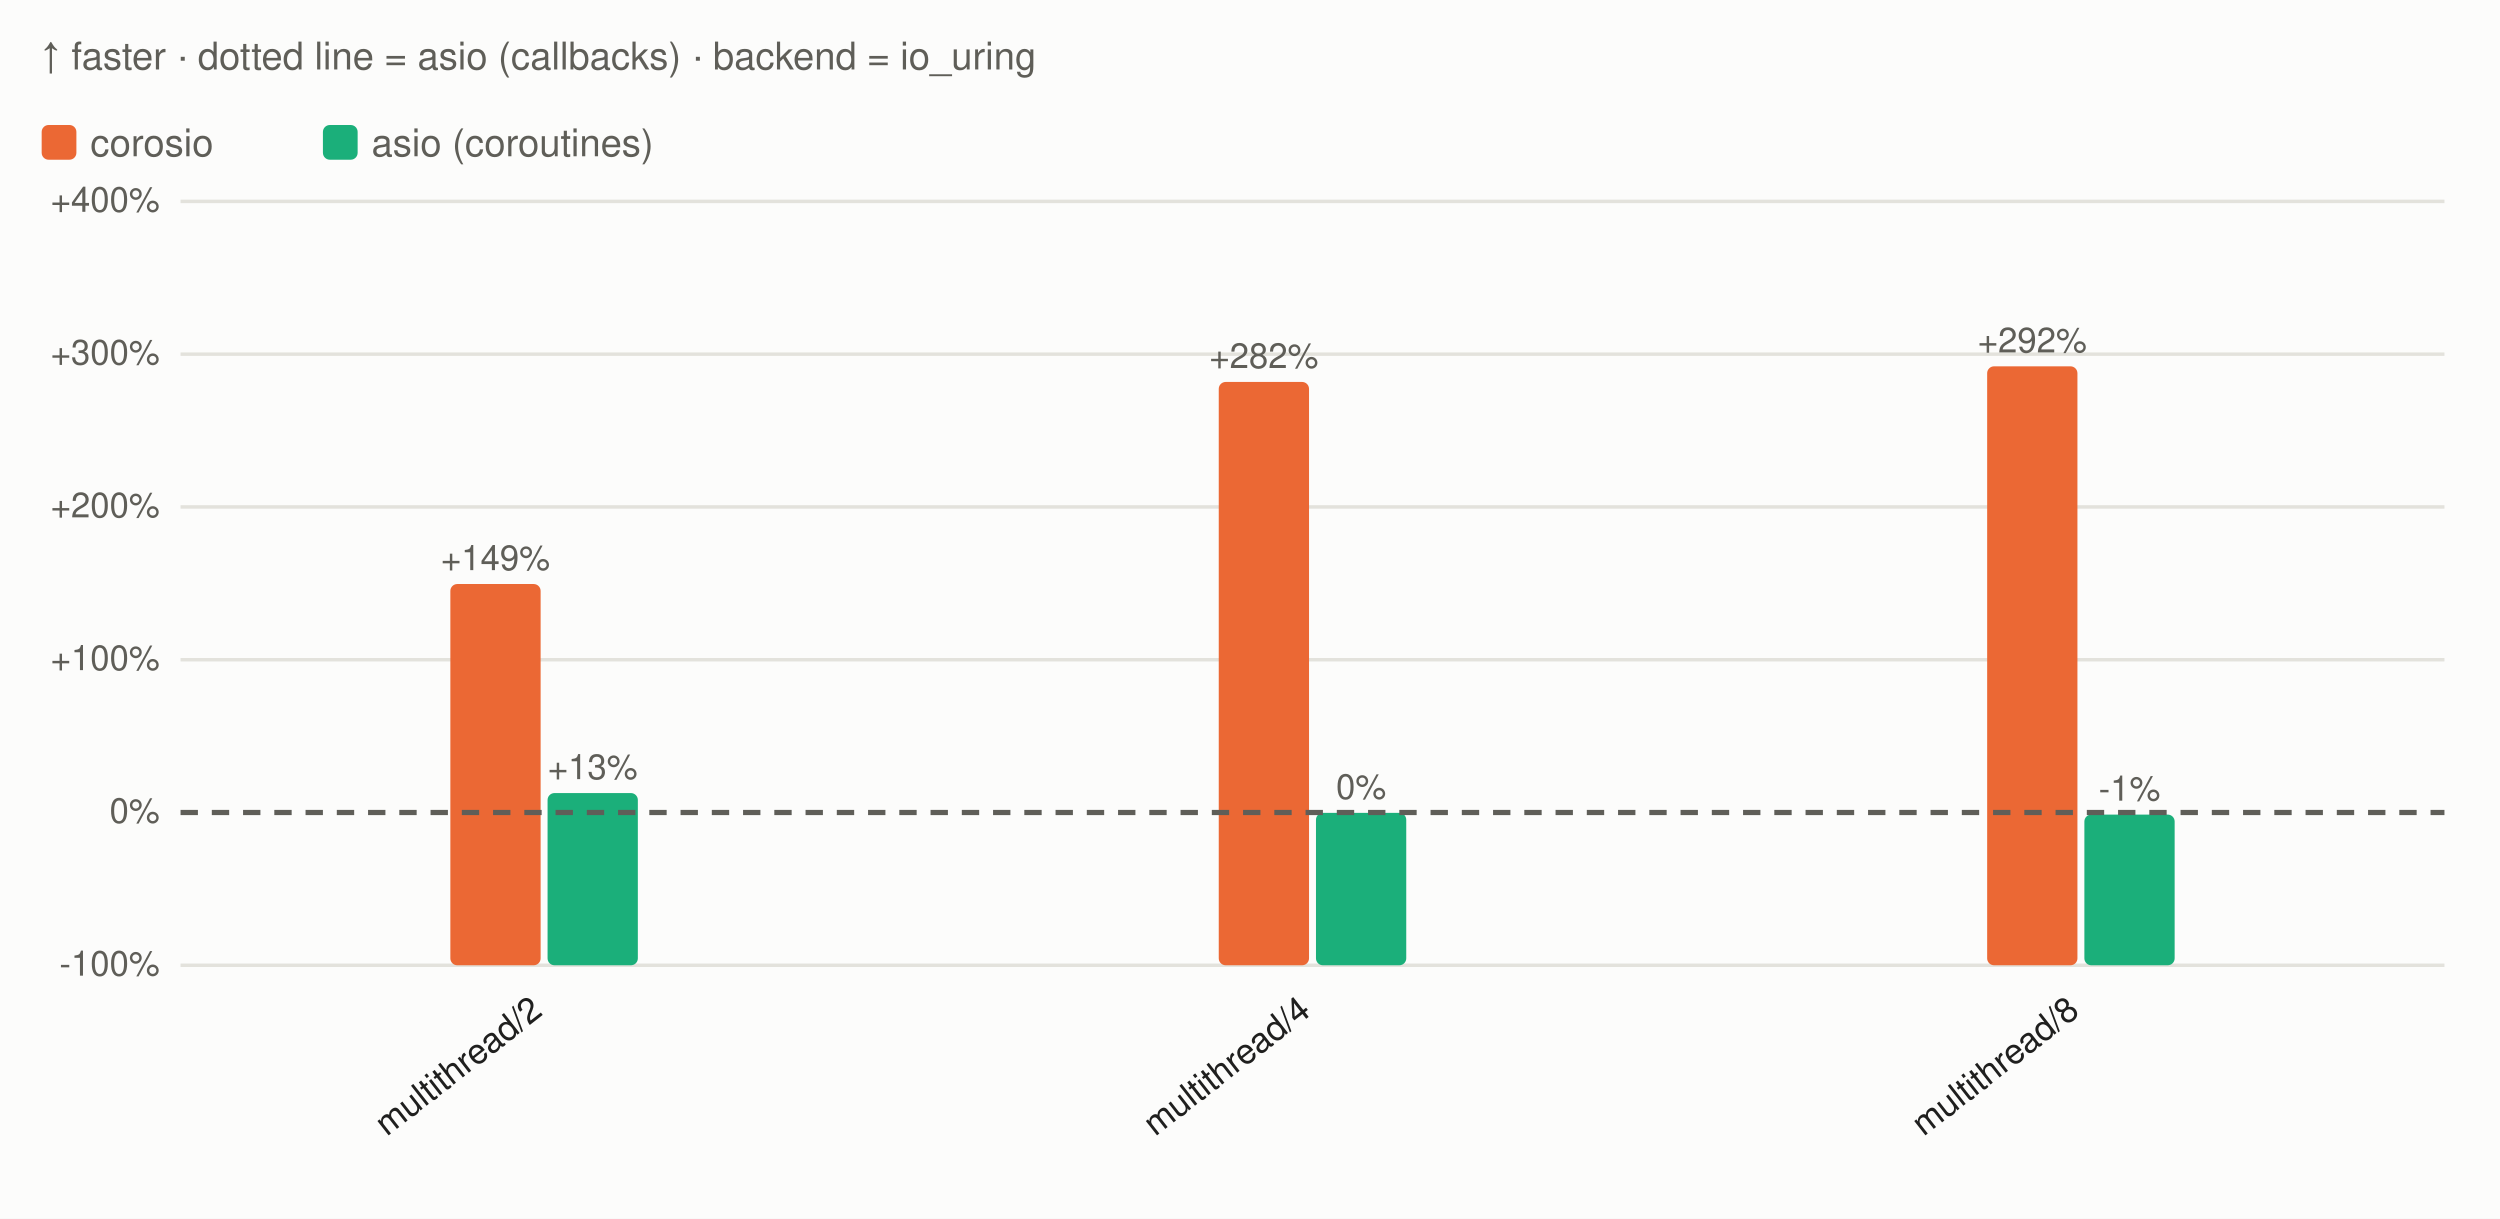
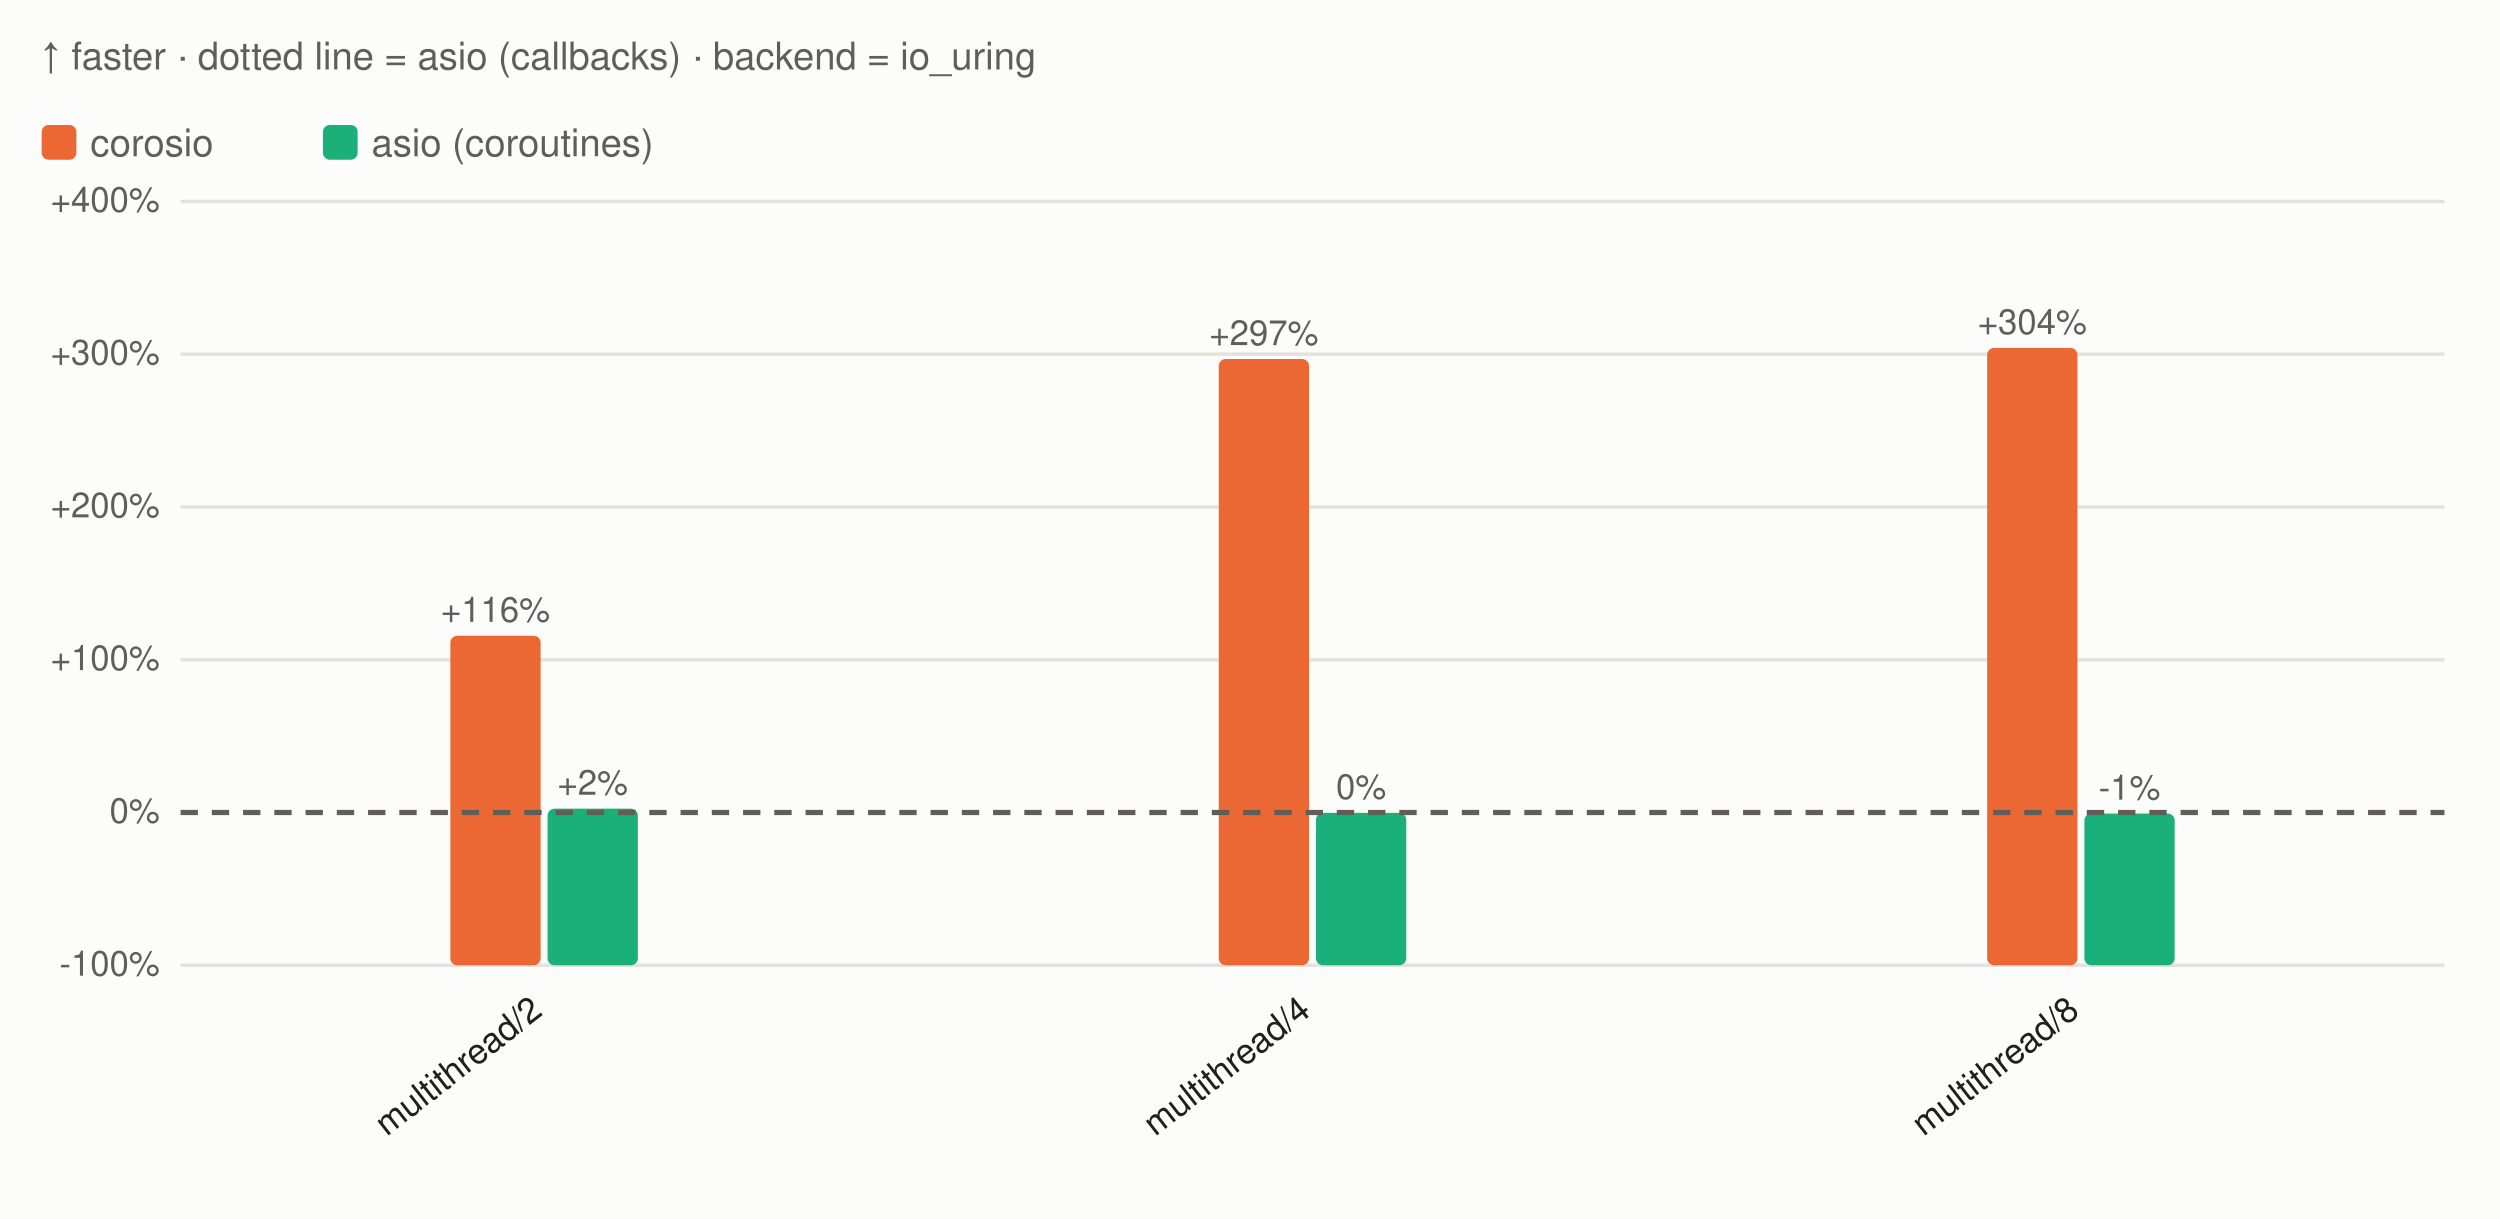
<svg xmlns="http://www.w3.org/2000/svg" class="bch-chart" width="720" height="351" viewBox="0 0 720 351">
  <style>.bch-chart{width:100%;height:auto;overflow:visible}.imageblock.bch-block{align-items:stretch}.imageblock.bch-block .content{width:100%}.bch-seg-label{fill:#ffffff;font-weight:700}html.dark .bch-exact&gt;summary.title,html.dark .bch-exact summary.title{color:var(--text-main-text-primary,#ffffff)}.boostlook .doc .openblock.bch-card{border:1px solid var(--border-border-secondary,#e3e2dc);border-radius:10px;padding:14px 14px 4px;margin-top:1.4rem;margin-bottom:1.4rem}.boostlook .doc .bch-card .imageblock.bch-block{margin-top:0;margin-bottom:0.25rem}.boostlook .doc .bch-card details.bch-exact{margin-top:0;margin-bottom:0.5rem;margin-left:0}.boostlook .doc .bch-card details.bch-exact&gt;summary{margin-left:2rem}.boostlook .doc .bch-card table.stretch,.boostlook #content .bch-card table.stretch{width:100%;margin-left:0;font-size:0.88em}.boostlook .doc .bch-card table.stretch td,.boostlook .doc .bch-card table.stretch th{padding:0.3rem 0.55rem}@media (prefers-color-scheme: dark) {.bch-surface{fill:#1a1a19}.bch-ink{fill:#ffffff}.bch-ink2{fill:#c3c2b7}.bch-grid{stroke:#3a3a38}.bch-zero{stroke:#c3c2b7}.bch-s-native{fill:#3987e5}.bch-s-uring{fill:#d95926}.bch-s-cb{fill:#199e70}.bch-div-pos{fill:#3987e5}.bch-div-neg{fill:#e66767}.bch-div-mid{fill:#383835}}html:not(.dark) .bch-surface{fill:transparent}html:not(.dark) .bch-ink{fill:#1f1f1e}html:not(.dark) .bch-ink2{fill:#5f5e58}html:not(.dark) .bch-grid{stroke:#e3e2dc}html:not(.dark) .bch-zero{stroke:#5f5e58}html:not(.dark) .bch-s-native{fill:#2a78d6}html:not(.dark) .bch-s-uring{fill:#eb6834}html:not(.dark) .bch-s-cb{fill:#1baf7a}html:not(.dark) .bch-div-pos{fill:#2a78d6}html:not(.dark) .bch-div-neg{fill:#e34948}html:not(.dark) .bch-div-mid{fill:#f0efec}html.dark .bch-surface{fill:transparent}html.dark .bch-ink{fill:#ffffff}html.dark .bch-ink2{fill:#c3c2b7}html.dark .bch-grid{stroke:#3a3a38}html.dark .bch-zero{stroke:#c3c2b7}html.dark .bch-s-native{fill:#3987e5}html.dark .bch-s-uring{fill:#d95926}html.dark .bch-s-cb{fill:#199e70}html.dark .bch-div-pos{fill:#3987e5}html.dark .bch-div-neg{fill:#e66767}html.dark .bch-div-mid{fill:#383835}</style>
  <rect width="720" height="351" class="bch-surface" fill="#fcfcfb" />
  <text x="12" y="20" font-family="-apple-system,Segoe UI,Helvetica,Arial,sans-serif" font-size="11" class="bch-ink2" fill="#5f5e58">↑ faster · dotted line = asio (callbacks) · backend = io_uring</text>
  <rect x="12" y="36" width="10" height="10" rx="2" class="bch-s-uring" fill="#eb6834" />
  <text x="26" y="45" font-family="-apple-system,Segoe UI,Helvetica,Arial,sans-serif" font-size="11" class="bch-ink2" fill="#5f5e58">corosio</text>
  <rect x="93" y="36" width="10" height="10" rx="2" class="bch-s-cb" fill="#1baf7a" />
  <text x="107" y="45" font-family="-apple-system,Segoe UI,Helvetica,Arial,sans-serif" font-size="11" class="bch-ink2" fill="#5f5e58">asio (coroutines)</text>
  <line x1="52" y1="278.0" x2="704" y2="278.0" class="bch-grid" stroke="#e3e2dc" stroke-width="1" />
  <text x="46" y="281.0" font-family="-apple-system,Segoe UI,Helvetica,Arial,sans-serif" font-size="10" class="bch-ink2" fill="#5f5e58" text-anchor="end">-100%</text>
  <line x1="52" y1="190.0" x2="704" y2="190.0" class="bch-grid" stroke="#e3e2dc" stroke-width="1" />
  <text x="46" y="193.0" font-family="-apple-system,Segoe UI,Helvetica,Arial,sans-serif" font-size="10" class="bch-ink2" fill="#5f5e58" text-anchor="end">+100%</text>
  <line x1="52" y1="146.0" x2="704" y2="146.0" class="bch-grid" stroke="#e3e2dc" stroke-width="1" />
  <text x="46" y="149.0" font-family="-apple-system,Segoe UI,Helvetica,Arial,sans-serif" font-size="10" class="bch-ink2" fill="#5f5e58" text-anchor="end">+200%</text>
  <line x1="52" y1="102.0" x2="704" y2="102.0" class="bch-grid" stroke="#e3e2dc" stroke-width="1" />
  <text x="46" y="105.0" font-family="-apple-system,Segoe UI,Helvetica,Arial,sans-serif" font-size="10" class="bch-ink2" fill="#5f5e58" text-anchor="end">+300%</text>
  <line x1="52" y1="58.0" x2="704" y2="58.0" class="bch-grid" stroke="#e3e2dc" stroke-width="1" />
  <text x="46" y="61.0" font-family="-apple-system,Segoe UI,Helvetica,Arial,sans-serif" font-size="10" class="bch-ink2" fill="#5f5e58" text-anchor="end">+400%</text>
  <text x="46" y="237.0" font-family="-apple-system,Segoe UI,Helvetica,Arial,sans-serif" font-size="10" class="bch-ink2" fill="#5f5e58" text-anchor="end">0%</text>
-   <rect x="129.7" y="168.2" width="26.0" height="109.8" rx="2" class="bch-s-uring" fill="#eb6834" />
-   <text x="142.7" y="164.2" font-family="-apple-system,Segoe UI,Helvetica,Arial,sans-serif" font-size="10" class="bch-ink2" fill="#5f5e58" text-anchor="middle">+149%</text>
-   <rect x="157.7" y="228.4" width="26.0" height="49.6" rx="2" class="bch-s-cb" fill="#1baf7a" />
-   <text x="170.7" y="224.4" font-family="-apple-system,Segoe UI,Helvetica,Arial,sans-serif" font-size="10" class="bch-ink2" fill="#5f5e58" text-anchor="middle">+13%</text>
+   <rect x="129.7" y="183.1" width="26.0" height="94.9" rx="2" class="bch-s-uring" fill="#eb6834" />
+   <text x="142.7" y="179.1" font-family="-apple-system,Segoe UI,Helvetica,Arial,sans-serif" font-size="10" class="bch-ink2" fill="#5f5e58" text-anchor="middle">+116%</text>
+   <rect x="157.7" y="232.9" width="26.0" height="45.1" rx="2" class="bch-s-cb" fill="#1baf7a" />
+   <text x="170.7" y="228.9" font-family="-apple-system,Segoe UI,Helvetica,Arial,sans-serif" font-size="10" class="bch-ink2" fill="#5f5e58" text-anchor="middle">+2%</text>
  <text x="156.7" y="292.0" font-family="-apple-system,Segoe UI,Helvetica,Arial,sans-serif" font-size="10" class="bch-ink" fill="#1f1f1e" text-anchor="end" transform="rotate(-38 156.7 292.0)">multithread/2</text>
-   <rect x="351.0" y="110.0" width="26.0" height="168.0" rx="2" class="bch-s-uring" fill="#eb6834" />
-   <text x="364.0" y="106.0" font-family="-apple-system,Segoe UI,Helvetica,Arial,sans-serif" font-size="10" class="bch-ink2" fill="#5f5e58" text-anchor="middle">+282%</text>
+   <rect x="351.0" y="103.4" width="26.0" height="174.6" rx="2" class="bch-s-uring" fill="#eb6834" />
+   <text x="364.0" y="99.4" font-family="-apple-system,Segoe UI,Helvetica,Arial,sans-serif" font-size="10" class="bch-ink2" fill="#5f5e58" text-anchor="middle">+297%</text>
  <rect x="379.0" y="234.1" width="26.0" height="43.9" rx="2" class="bch-s-cb" fill="#1baf7a" />
  <text x="392.0" y="230.1" font-family="-apple-system,Segoe UI,Helvetica,Arial,sans-serif" font-size="10" class="bch-ink2" fill="#5f5e58" text-anchor="middle">0%</text>
  <text x="378.0" y="292.0" font-family="-apple-system,Segoe UI,Helvetica,Arial,sans-serif" font-size="10" class="bch-ink" fill="#1f1f1e" text-anchor="end" transform="rotate(-38 378.0 292.0)">multithread/4</text>
-   <rect x="572.3" y="105.5" width="26.0" height="172.5" rx="2" class="bch-s-uring" fill="#eb6834" />
-   <text x="585.3" y="101.5" font-family="-apple-system,Segoe UI,Helvetica,Arial,sans-serif" font-size="10" class="bch-ink2" fill="#5f5e58" text-anchor="middle">+292%</text>
-   <rect x="600.3" y="234.6" width="26.0" height="43.4" rx="2" class="bch-s-cb" fill="#1baf7a" />
-   <text x="613.3" y="230.6" font-family="-apple-system,Segoe UI,Helvetica,Arial,sans-serif" font-size="10" class="bch-ink2" fill="#5f5e58" text-anchor="middle">-1%</text>
+   <rect x="572.3" y="100.2" width="26.0" height="177.8" rx="2" class="bch-s-uring" fill="#eb6834" />
+   <text x="585.3" y="96.2" font-family="-apple-system,Segoe UI,Helvetica,Arial,sans-serif" font-size="10" class="bch-ink2" fill="#5f5e58" text-anchor="middle">+304%</text>
+   <rect x="600.3" y="234.3" width="26.0" height="43.7" rx="2" class="bch-s-cb" fill="#1baf7a" />
+   <text x="613.3" y="230.3" font-family="-apple-system,Segoe UI,Helvetica,Arial,sans-serif" font-size="10" class="bch-ink2" fill="#5f5e58" text-anchor="middle">-1%</text>
  <text x="599.3" y="292.0" font-family="-apple-system,Segoe UI,Helvetica,Arial,sans-serif" font-size="10" class="bch-ink" fill="#1f1f1e" text-anchor="end" transform="rotate(-38 599.3 292.0)">multithread/8</text>
  <line x1="52" y1="234.0" x2="704" y2="234.0" class="bch-zero" stroke="#5f5e58" stroke-width="1.5" stroke-dasharray="5 4" />
</svg>
